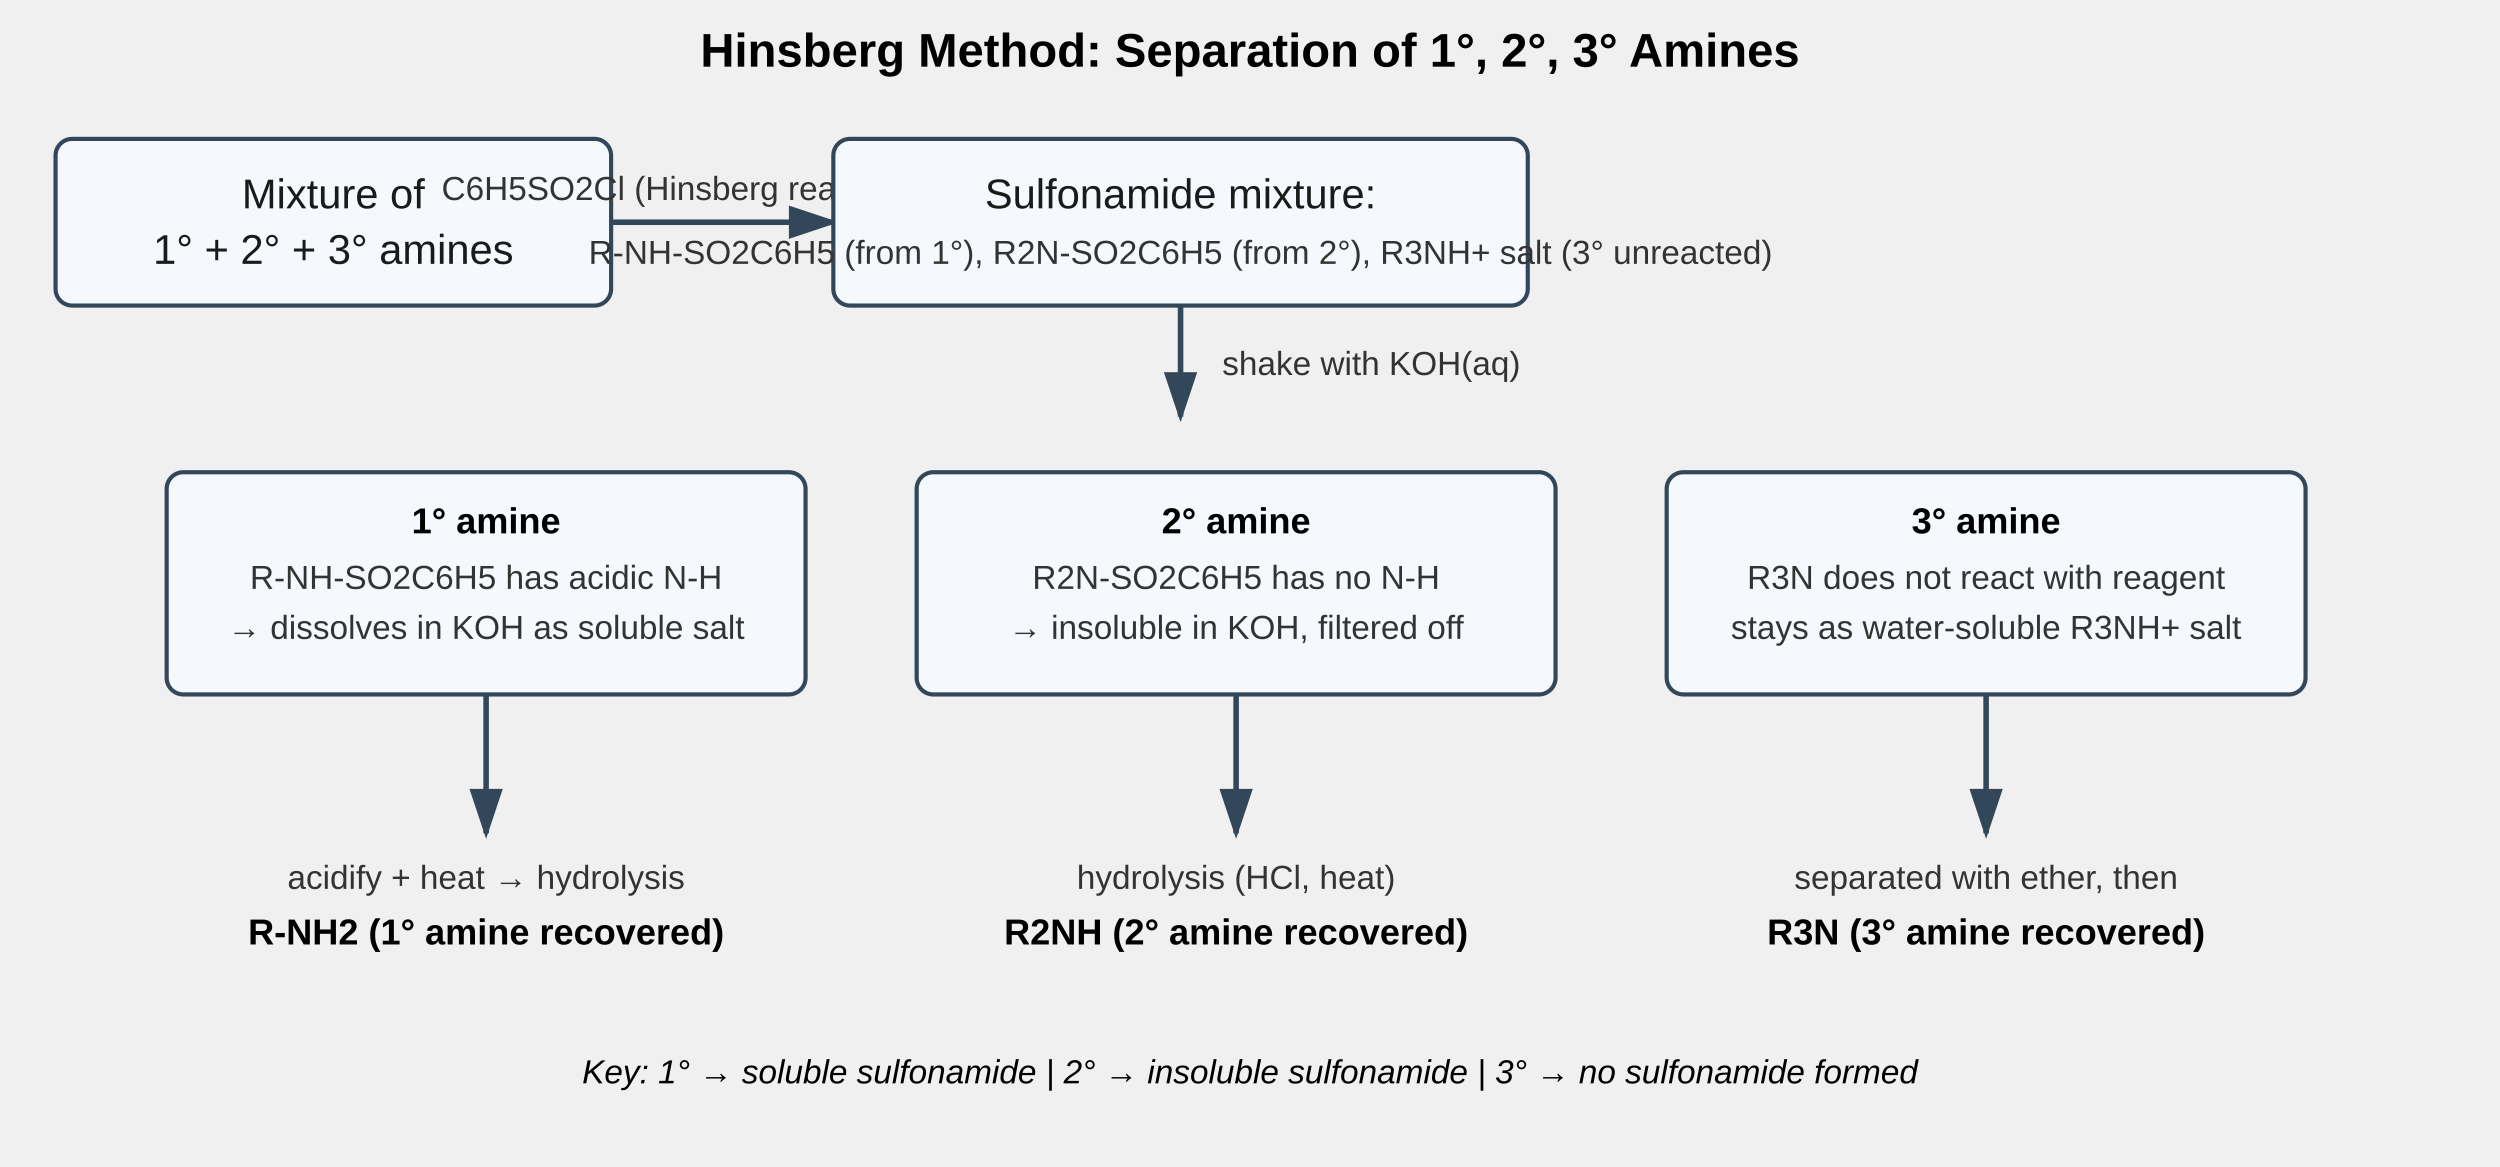
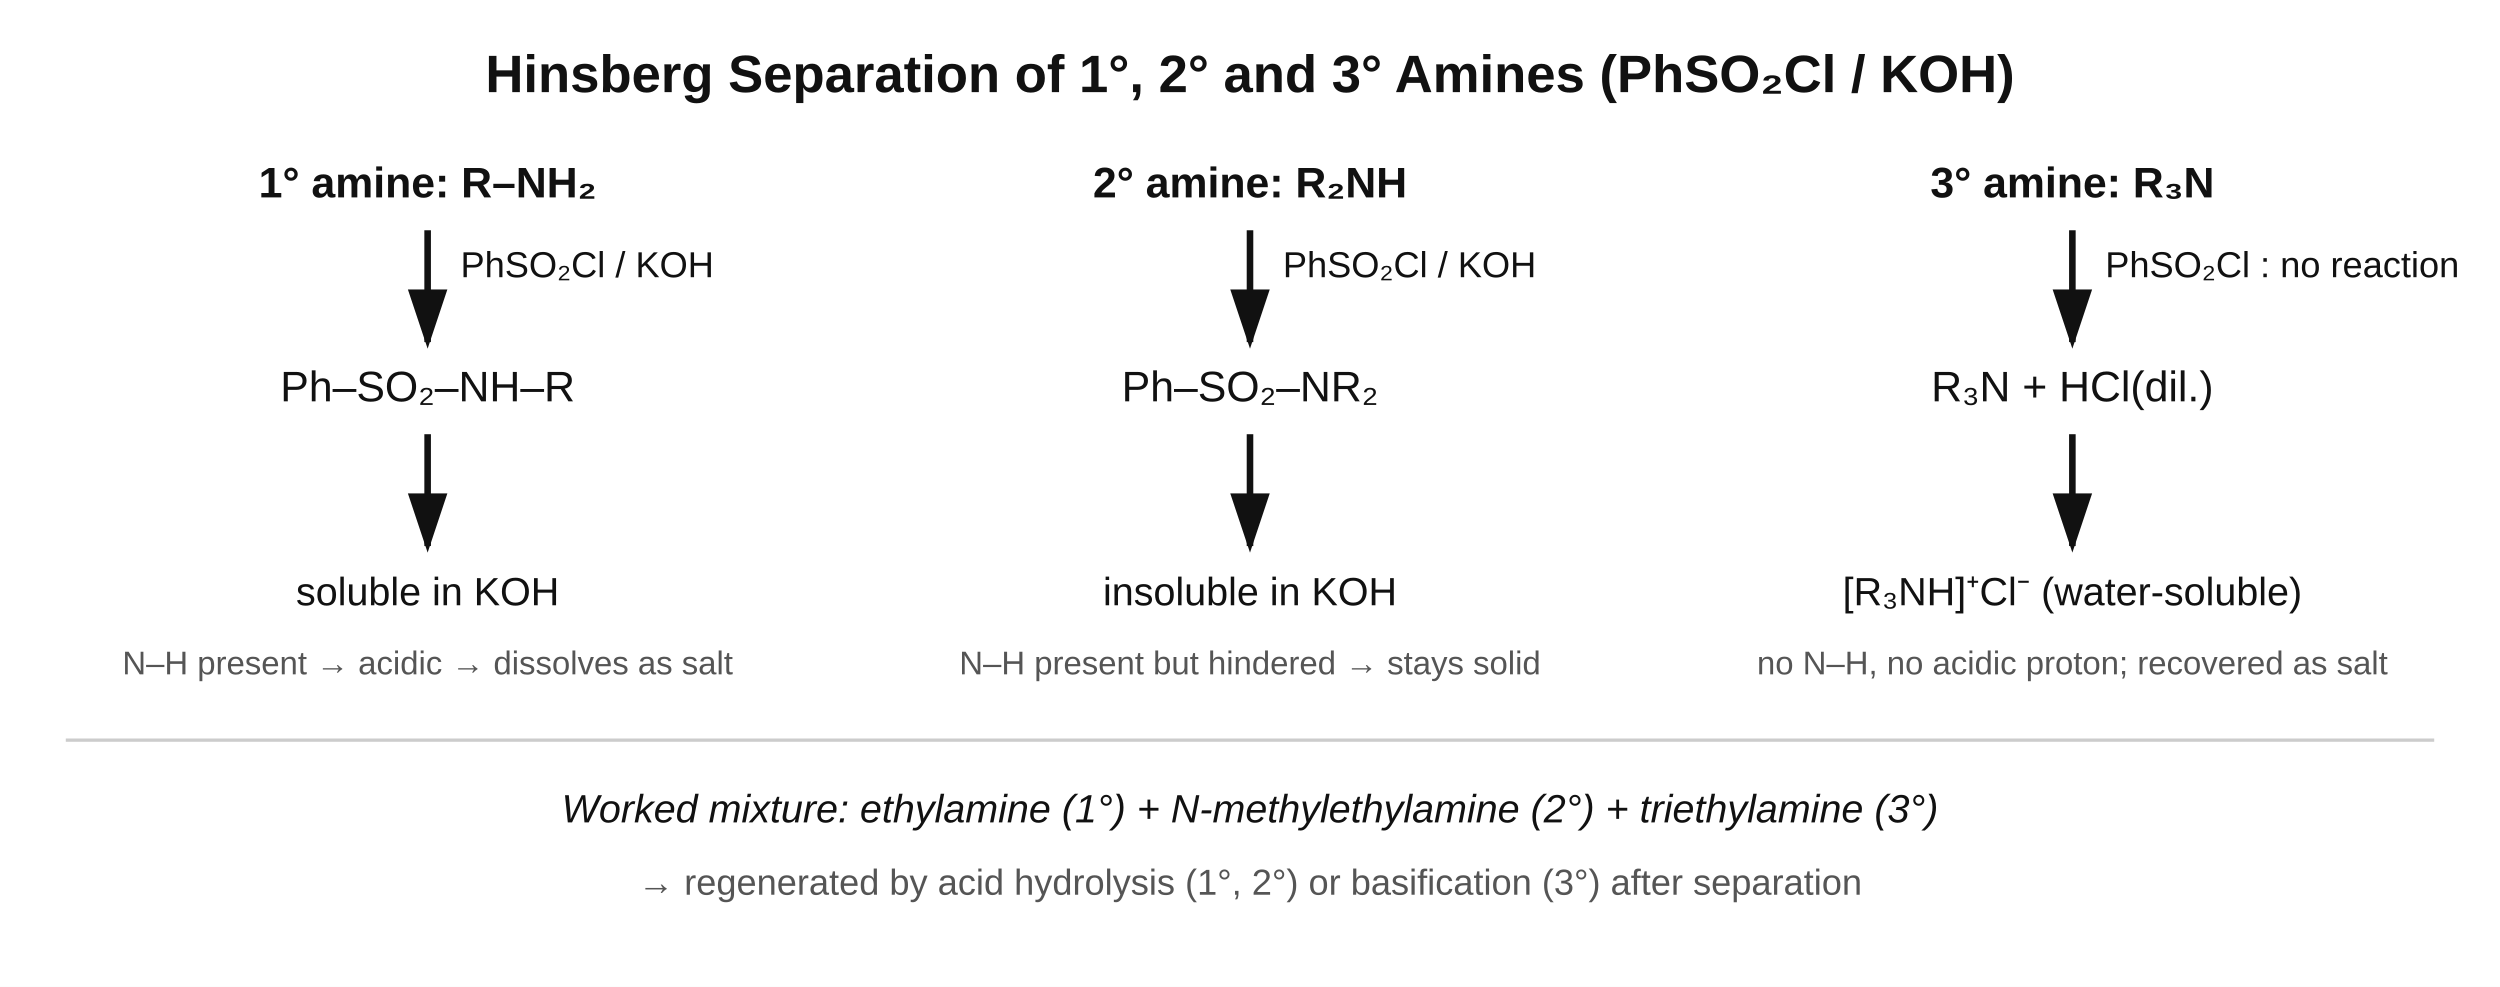
- <svg xmlns="http://www.w3.org/2000/svg" viewBox="0 0 900 420" font-family="Arial, sans-serif">
-   <style>
-     .box{fill:#f5f8fc;stroke:#33475b;stroke-width:1.5;}
-     .lbl{font-size:15px;fill:#1a1a1a;}
-     .small{font-size:12px;fill:#333;}
-     .arrow{stroke:#33475b;stroke-width:2;marker-end:url(#ah);fill:none;}
-     .res{font-size:13px;font-weight:bold;}
-   </style>
+ <svg xmlns="http://www.w3.org/2000/svg" viewBox="0 0 760 300" width="760" height="300">
+   <rect width="760" height="300" fill="white" />
  <defs>
-     <marker id="ah" markerWidth="10" markerHeight="10" refX="8" refY="3" orient="auto">
-       <path d="M0,0 L9,3 L0,6 Z" fill="#33475b" />
+     <marker id="arrow" markerWidth="10" markerHeight="10" refX="8" refY="3" orient="auto" markerUnits="strokeWidth">
+       <path d="M0,0 L0,6 L9,3 z" fill="#111" />
    </marker>
  </defs>
-   <text x="450" y="24" text-anchor="middle" font-size="17" font-weight="bold">Hinsberg Method: Separation of 1°, 2°, 3° Amines</text>
-   <rect class="box" x="20" y="50" width="200" height="60" rx="6" />
-   <text x="120" y="75" text-anchor="middle" class="lbl">Mixture of</text>
-   <text x="120" y="95" text-anchor="middle" class="lbl">1° + 2° + 3° amines</text>
-   <path class="arrow" d="M220,80 H300" />
-   <text x="260" y="72" text-anchor="middle" class="small">C6H5SO2Cl (Hinsberg reagent), KOH</text>
-   <rect class="box" x="300" y="50" width="250" height="60" rx="6" />
-   <text x="425" y="75" text-anchor="middle" class="lbl">Sulfonamide mixture:</text>
-   <text x="425" y="95" text-anchor="middle" class="small">R-NH-SO2C6H5 (from 1°), R2N-SO2C6H5 (from 2°), R3NH+ salt (3° unreacted)</text>
-   <path class="arrow" d="M425,110 V150" />
-   <text x="440" y="135" class="small">shake with KOH(aq)</text>
-   <rect class="box" x="60" y="170" width="230" height="80" rx="6" />
-   <text x="175" y="192" text-anchor="middle" class="res">1° amine</text>
-   <text x="175" y="212" text-anchor="middle" class="small">R-NH-SO2C6H5 has acidic N-H</text>
-   <text x="175" y="230" text-anchor="middle" class="small">→ dissolves in KOH as soluble salt</text>
-   <path class="arrow" d="M175,250 V300" />
-   <text x="175" y="320" text-anchor="middle" class="small">acidify + heat → hydrolysis</text>
-   <text x="175" y="340" text-anchor="middle" class="res">R-NH2 (1° amine recovered)</text>
-   <rect class="box" x="330" y="170" width="230" height="80" rx="6" />
-   <text x="445" y="192" text-anchor="middle" class="res">2° amine</text>
-   <text x="445" y="212" text-anchor="middle" class="small">R2N-SO2C6H5 has no N-H</text>
-   <text x="445" y="230" text-anchor="middle" class="small">→ insoluble in KOH, filtered off</text>
-   <path class="arrow" d="M445,250 V300" />
-   <text x="445" y="320" text-anchor="middle" class="small">hydrolysis (HCl, heat)</text>
-   <text x="445" y="340" text-anchor="middle" class="res">R2NH (2° amine recovered)</text>
-   <rect class="box" x="600" y="170" width="230" height="80" rx="6" />
-   <text x="715" y="192" text-anchor="middle" class="res">3° amine</text>
-   <text x="715" y="212" text-anchor="middle" class="small">R3N does not react with reagent</text>
-   <text x="715" y="230" text-anchor="middle" class="small">stays as water-soluble R3NH+ salt</text>
-   <path class="arrow" d="M715,250 V300" />
-   <text x="715" y="320" text-anchor="middle" class="small">separated with ether, then</text>
-   <text x="715" y="340" text-anchor="middle" class="res">R3N (3° amine recovered)</text>
-   <text x="450" y="390" text-anchor="middle" font-size="12" font-style="italic">Key: 1° → soluble sulfonamide | 2° → insoluble sulfonamide | 3° → no sulfonamide formed</text>
+   <text x="380.0" y="28" font-size="16" font-family="Arial,Helvetica,sans-serif" font-weight="700" fill="#111" text-anchor="middle">Hinsberg Separation of 1°, 2° and 3° Amines (PhSO₂Cl / KOH)</text>
+   <text x="130" y="60" font-size="13" font-family="Arial,Helvetica,sans-serif" font-weight="700" fill="#111" text-anchor="middle">1° amine: R–NH₂</text>
+   <line x1="130" y1="70" x2="130" y2="104" stroke="#111" stroke-width="2" marker-end="url(#arrow)" />
+   <text x="140" y="84.28" font-size="11" font-family="Arial,Helvetica,sans-serif" fill="#111" text-anchor="start">PhSO₂Cl / KOH</text>
+   <text x="130" y="122" font-size="13" font-family="Arial,Helvetica,sans-serif" fill="#111" text-anchor="middle">Ph–SO₂–NH–R</text>
+   <line x1="130" y1="132" x2="130" y2="166" stroke="#111" stroke-width="2" marker-end="url(#arrow)" />
+   <text x="130" y="184" font-size="12" font-family="Arial,Helvetica,sans-serif" fill="#111" text-anchor="middle">soluble in KOH</text>
+   <text x="130" y="205" font-size="10" font-family="Arial,Helvetica,sans-serif" fill="#555" text-anchor="middle">N–H present → acidic → dissolves as salt</text>
+   <text x="380" y="60" font-size="13" font-family="Arial,Helvetica,sans-serif" font-weight="700" fill="#111" text-anchor="middle">2° amine: R₂NH</text>
+   <line x1="380" y1="70" x2="380" y2="104" stroke="#111" stroke-width="2" marker-end="url(#arrow)" />
+   <text x="390" y="84.28" font-size="11" font-family="Arial,Helvetica,sans-serif" fill="#111" text-anchor="start">PhSO₂Cl / KOH</text>
+   <text x="380" y="122" font-size="13" font-family="Arial,Helvetica,sans-serif" fill="#111" text-anchor="middle">Ph–SO₂–NR₂</text>
+   <line x1="380" y1="132" x2="380" y2="166" stroke="#111" stroke-width="2" marker-end="url(#arrow)" />
+   <text x="380" y="184" font-size="12" font-family="Arial,Helvetica,sans-serif" fill="#111" text-anchor="middle">insoluble in KOH</text>
+   <text x="380" y="205" font-size="10" font-family="Arial,Helvetica,sans-serif" fill="#555" text-anchor="middle">N–H present but hindered → stays solid</text>
+   <text x="630" y="60" font-size="13" font-family="Arial,Helvetica,sans-serif" font-weight="700" fill="#111" text-anchor="middle">3° amine: R₃N</text>
+   <line x1="630" y1="70" x2="630" y2="104" stroke="#111" stroke-width="2" marker-end="url(#arrow)" />
+   <text x="640" y="84.28" font-size="11" font-family="Arial,Helvetica,sans-serif" fill="#111" text-anchor="start">PhSO₂Cl : no reaction</text>
+   <text x="630" y="122" font-size="13" font-family="Arial,Helvetica,sans-serif" fill="#111" text-anchor="middle">R₃N + HCl(dil.)</text>
+   <line x1="630" y1="132" x2="630" y2="166" stroke="#111" stroke-width="2" marker-end="url(#arrow)" />
+   <text x="630" y="184" font-size="12" font-family="Arial,Helvetica,sans-serif" fill="#111" text-anchor="middle">[R₃NH]⁺Cl⁻ (water-soluble)</text>
+   <text x="630" y="205" font-size="10" font-family="Arial,Helvetica,sans-serif" fill="#555" text-anchor="middle">no N–H, no acidic proton; recovered as salt</text>
+   <line x1="20" y1="225" x2="740" y2="225" stroke="#ccc" stroke-width="1" />
+   <text x="380.0" y="250" font-size="12" font-family="Arial,Helvetica,sans-serif" font-style="italic" fill="#111" text-anchor="middle">Worked mixture: ethylamine (1°) + N-methylethylamine (2°) + triethylamine (3°)</text>
+   <text x="380.0" y="272" font-size="11" font-family="Arial,Helvetica,sans-serif" fill="#555" text-anchor="middle">→ regenerated by acid hydrolysis (1°, 2°) or basification (3°) after separation</text>
</svg>
